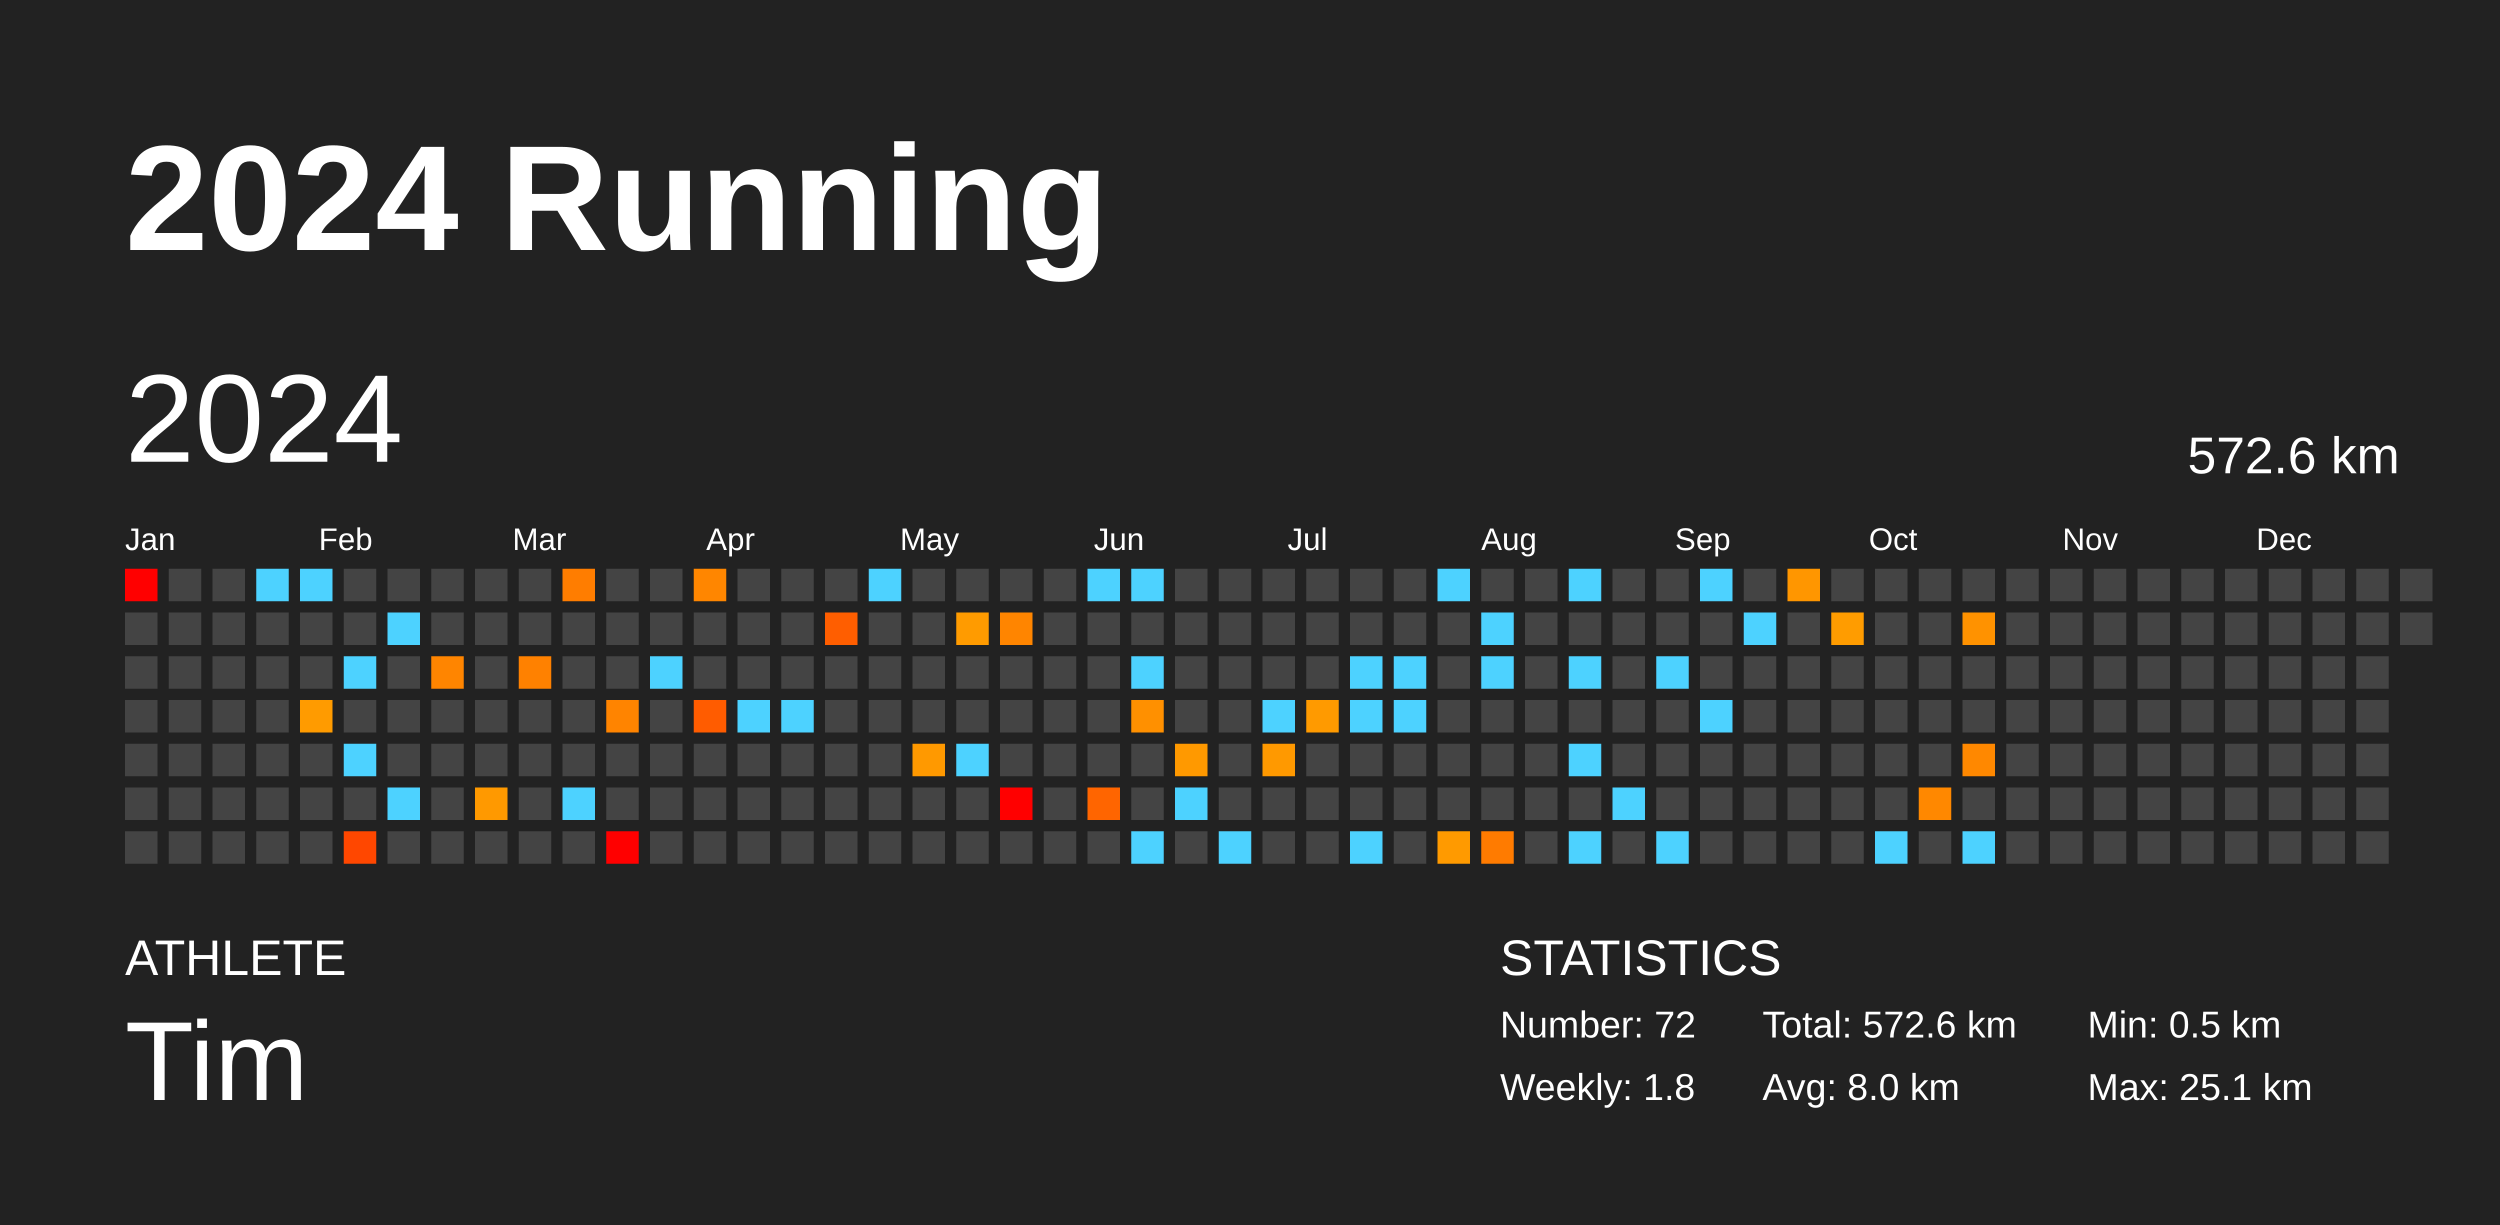
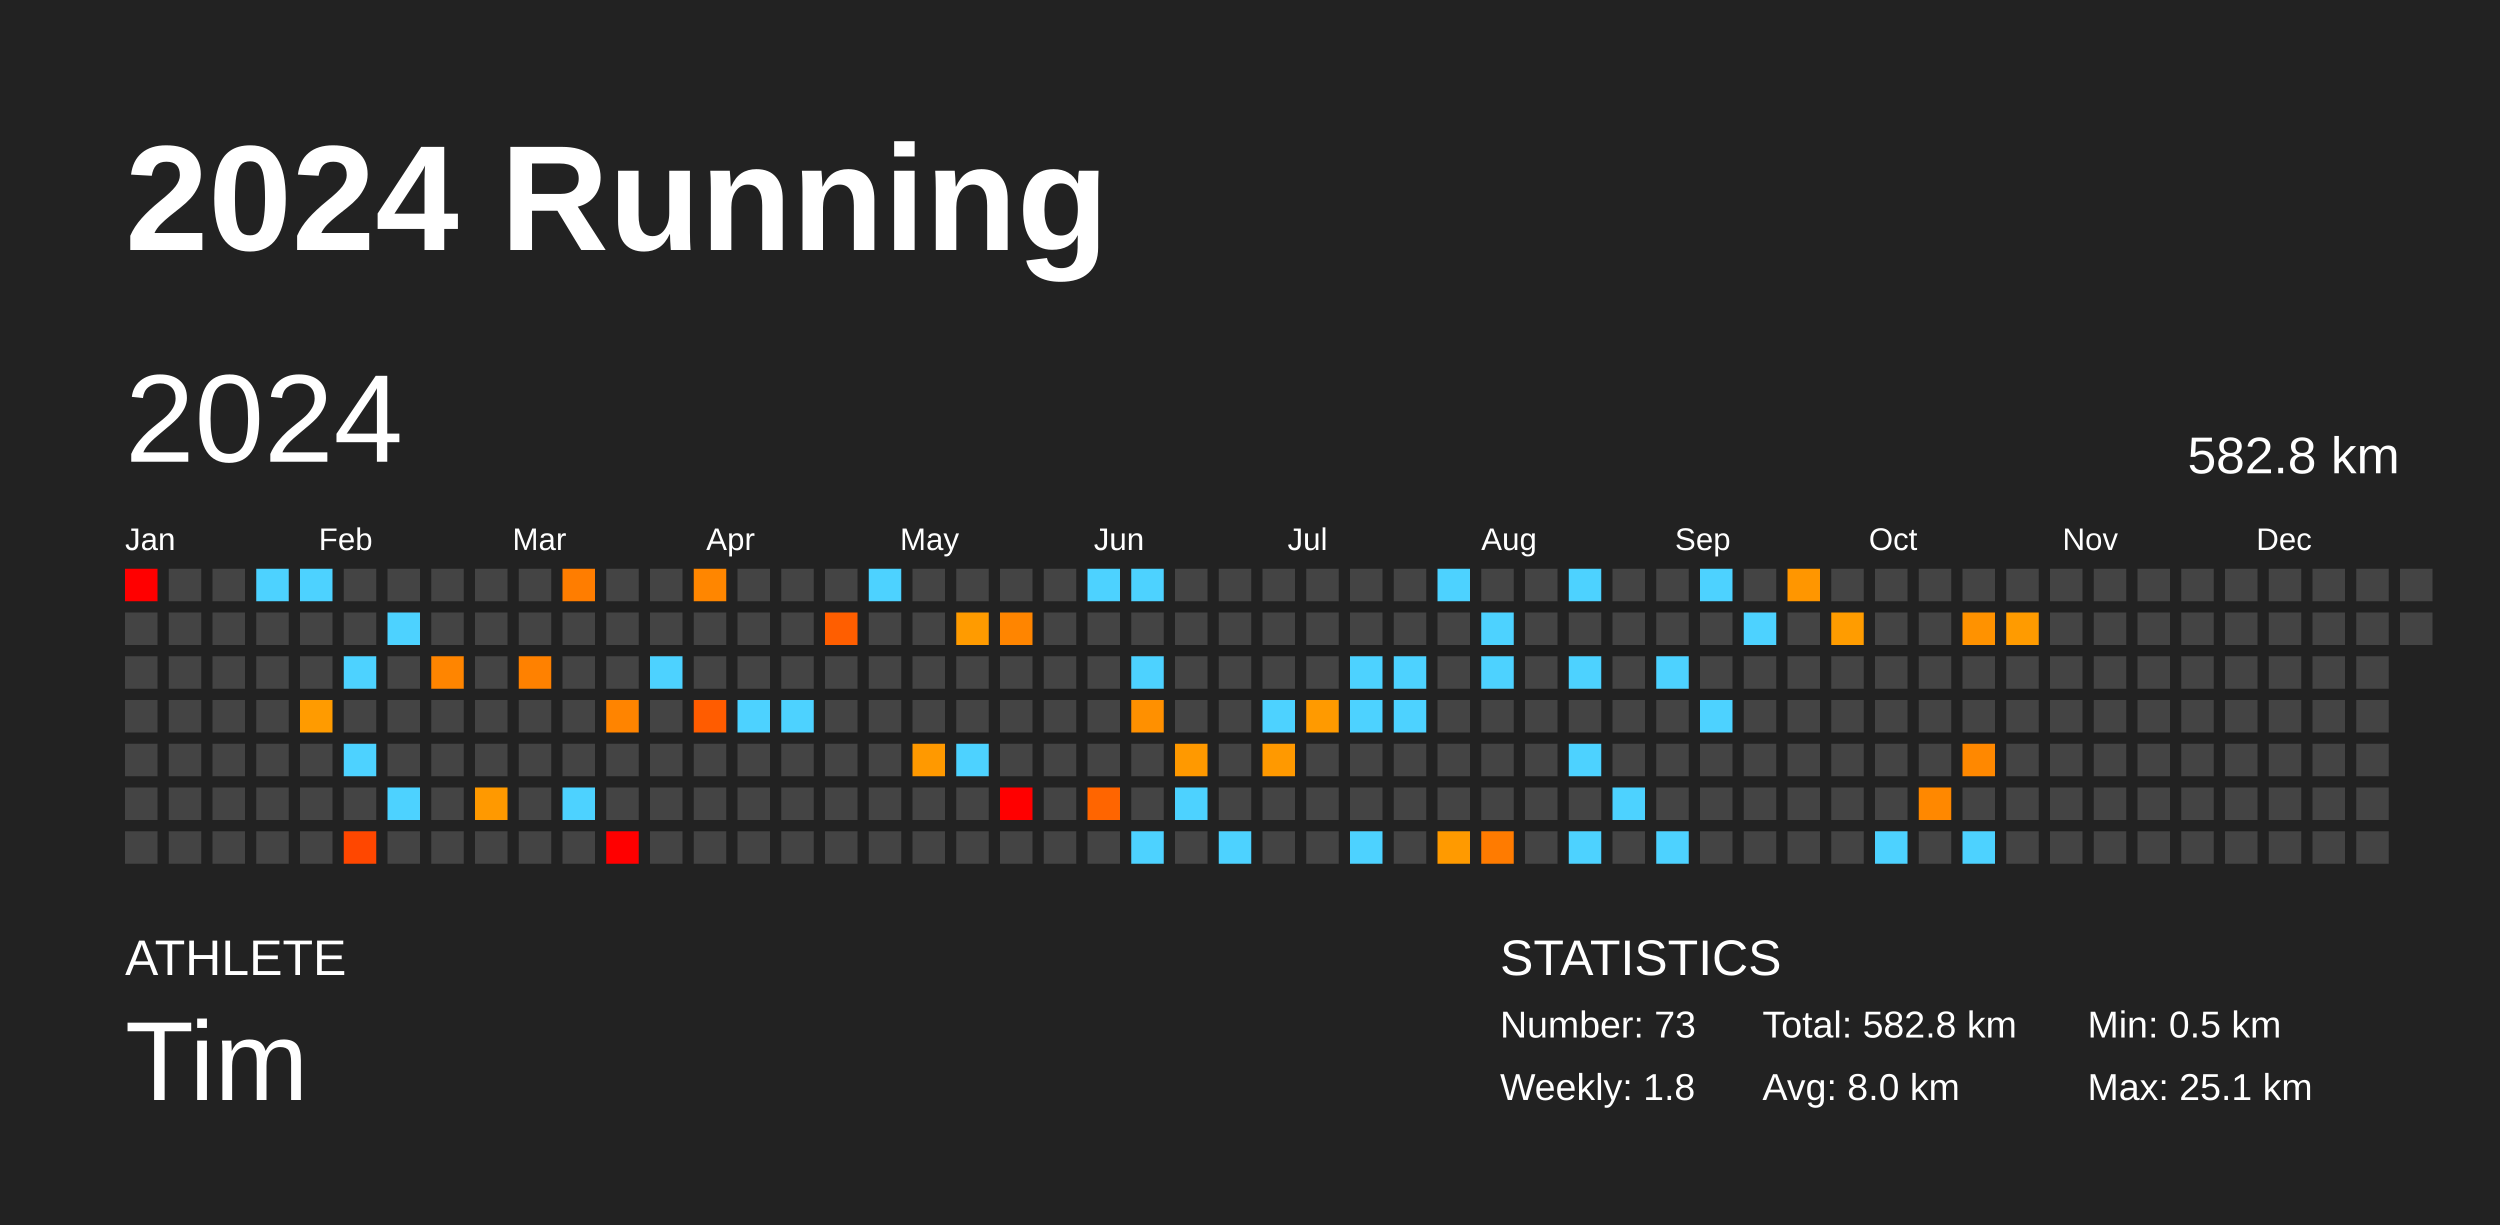
<svg xmlns="http://www.w3.org/2000/svg" baseProfile="full" height="98mm" version="1.1" viewBox="0,0,200,98" width="200mm">
  <defs />
  <rect fill="#222222" height="98" width="200" x="0" y="0" />
  <text fill="#FFFFFF" style="font-size:12px; font-family:Arial; font-weight:bold;" x="10" y="20">2024 Running</text>
  <text fill="#FFFFFF" style="font-size:4px; font-family:Arial" x="10" y="78">ATHLETE</text>
  <text fill="#FFFFFF" style="font-size:9px; font-family:Arial" x="10" y="88">Tim</text>
  <text fill="#FFFFFF" style="font-size:4px; font-family:Arial" x="120" y="78">STATISTICS</text>
-   <text fill="#FFFFFF" style="font-size:3px; font-family:Arial" x="120" y="83">Number: 72</text>
+   <text fill="#FFFFFF" style="font-size:3px; font-family:Arial" x="120" y="83">Number: 73</text>
  <text fill="#FFFFFF" style="font-size:3px; font-family:Arial" x="120" y="88">Weekly: 1.8</text>
-   <text fill="#FFFFFF" style="font-size:3px; font-family:Arial" x="141" y="83">Total: 572.6 km</text>
+   <text fill="#FFFFFF" style="font-size:3px; font-family:Arial" x="141" y="83">Total: 582.8 km</text>
  <text fill="#FFFFFF" style="font-size:3px; font-family:Arial" x="141" y="88">Avg: 8.0 km</text>
  <text fill="#FFFFFF" style="font-size:3px; font-family:Arial" x="167" y="83">Min: 0.5 km</text>
  <text fill="#FFFFFF" style="font-size:3px; font-family:Arial" x="167" y="88">Max: 25.1 km</text>
  <text dominant-baseline="hanging" fill="#FFFFFF" style="font-size:10.0px; font-family:Arial;" x="10" y="30">2024</text>
-   <text dominant-baseline="hanging" fill="#FFFFFF" style="font-size:4.125px; font-family:Arial;" x="175" y="35">572.6 km</text>
+   <text dominant-baseline="hanging" fill="#FFFFFF" style="font-size:4.125px; font-family:Arial;" x="175" y="35">582.8 km</text>
  <text fill="#FFFFFF" style="font-size:2.5px; font-family:Arial" x="10.0" y="44">Jan</text>
  <text fill="#FFFFFF" style="font-size:2.5px; font-family:Arial" x="25.5" y="44">Feb</text>
  <text fill="#FFFFFF" style="font-size:2.5px; font-family:Arial" x="41.0" y="44">Mar</text>
  <text fill="#FFFFFF" style="font-size:2.5px; font-family:Arial" x="56.5" y="44">Apr</text>
  <text fill="#FFFFFF" style="font-size:2.5px; font-family:Arial" x="72.0" y="44">May</text>
  <text fill="#FFFFFF" style="font-size:2.5px; font-family:Arial" x="87.5" y="44">Jun</text>
  <text fill="#FFFFFF" style="font-size:2.5px; font-family:Arial" x="103.0" y="44">Jul</text>
  <text fill="#FFFFFF" style="font-size:2.5px; font-family:Arial" x="118.5" y="44">Aug</text>
  <text fill="#FFFFFF" style="font-size:2.5px; font-family:Arial" x="134.0" y="44">Sep</text>
  <text fill="#FFFFFF" style="font-size:2.5px; font-family:Arial" x="149.5" y="44">Oct</text>
  <text fill="#FFFFFF" style="font-size:2.5px; font-family:Arial" x="165.0" y="44">Nov</text>
  <text fill="#FFFFFF" style="font-size:2.5px; font-family:Arial" x="180.5" y="44">Dec</text>
  <rect fill="red" height="2.6" width="2.6" x="10.0" y="45.5" />
  <rect fill="#444444" height="2.6" width="2.6" x="10.0" y="49.0" />
  <rect fill="#444444" height="2.6" width="2.6" x="10.0" y="52.5" />
  <rect fill="#444444" height="2.6" width="2.6" x="10.0" y="56.0" />
  <rect fill="#444444" height="2.6" width="2.6" x="10.0" y="59.5" />
  <rect fill="#444444" height="2.6" width="2.6" x="10.0" y="63.0" />
  <rect fill="#444444" height="2.6" width="2.6" x="10.0" y="66.5" />
  <rect fill="#444444" height="2.6" width="2.6" x="13.5" y="45.5" />
  <rect fill="#444444" height="2.6" width="2.6" x="13.5" y="49.0" />
  <rect fill="#444444" height="2.6" width="2.6" x="13.5" y="52.5" />
  <rect fill="#444444" height="2.6" width="2.6" x="13.5" y="56.0" />
  <rect fill="#444444" height="2.6" width="2.6" x="13.5" y="59.5" />
  <rect fill="#444444" height="2.6" width="2.6" x="13.5" y="63.0" />
  <rect fill="#444444" height="2.6" width="2.6" x="13.5" y="66.5" />
  <rect fill="#444444" height="2.6" width="2.6" x="17.0" y="45.5" />
  <rect fill="#444444" height="2.6" width="2.6" x="17.0" y="49.0" />
  <rect fill="#444444" height="2.6" width="2.6" x="17.0" y="52.5" />
  <rect fill="#444444" height="2.6" width="2.6" x="17.0" y="56.0" />
  <rect fill="#444444" height="2.6" width="2.6" x="17.0" y="59.5" />
  <rect fill="#444444" height="2.6" width="2.6" x="17.0" y="63.0" />
  <rect fill="#444444" height="2.6" width="2.6" x="17.0" y="66.5" />
  <rect fill="#4dd2ff" height="2.6" width="2.6" x="20.5" y="45.5" />
  <rect fill="#444444" height="2.6" width="2.6" x="20.5" y="49.0" />
  <rect fill="#444444" height="2.6" width="2.6" x="20.5" y="52.5" />
  <rect fill="#444444" height="2.6" width="2.6" x="20.5" y="56.0" />
  <rect fill="#444444" height="2.6" width="2.6" x="20.5" y="59.5" />
  <rect fill="#444444" height="2.6" width="2.6" x="20.5" y="63.0" />
  <rect fill="#444444" height="2.6" width="2.6" x="20.5" y="66.5" />
  <rect fill="#4dd2ff" height="2.6" width="2.6" x="24.0" y="45.5" />
  <rect fill="#444444" height="2.6" width="2.6" x="24.0" y="49.0" />
  <rect fill="#444444" height="2.6" width="2.6" x="24.0" y="52.5" />
  <rect fill="#ff9b00" height="2.6" width="2.6" x="24.0" y="56.0" />
  <rect fill="#444444" height="2.6" width="2.6" x="24.0" y="59.5" />
  <rect fill="#444444" height="2.6" width="2.6" x="24.0" y="63.0" />
  <rect fill="#444444" height="2.6" width="2.6" x="24.0" y="66.5" />
  <rect fill="#444444" height="2.6" width="2.6" x="27.5" y="45.5" />
  <rect fill="#444444" height="2.6" width="2.6" x="27.5" y="49.0" />
  <rect fill="#4dd2ff" height="2.6" width="2.6" x="27.5" y="52.5" />
  <rect fill="#444444" height="2.6" width="2.6" x="27.5" y="56.0" />
  <rect fill="#4dd2ff" height="2.6" width="2.6" x="27.5" y="59.5" />
  <rect fill="#444444" height="2.6" width="2.6" x="27.5" y="63.0" />
  <rect fill="#ff4700" height="2.6" width="2.6" x="27.5" y="66.5" />
  <rect fill="#444444" height="2.6" width="2.6" x="31.0" y="45.5" />
  <rect fill="#4dd2ff" height="2.6" width="2.6" x="31.0" y="49.0" />
  <rect fill="#444444" height="2.6" width="2.6" x="31.0" y="52.5" />
  <rect fill="#444444" height="2.6" width="2.6" x="31.0" y="56.0" />
  <rect fill="#444444" height="2.6" width="2.6" x="31.0" y="59.5" />
  <rect fill="#4dd2ff" height="2.6" width="2.6" x="31.0" y="63.0" />
  <rect fill="#444444" height="2.6" width="2.6" x="31.0" y="66.5" />
  <rect fill="#444444" height="2.6" width="2.6" x="34.5" y="45.5" />
  <rect fill="#444444" height="2.6" width="2.6" x="34.5" y="49.0" />
  <rect fill="#ff8500" height="2.6" width="2.6" x="34.5" y="52.5" />
  <rect fill="#444444" height="2.6" width="2.6" x="34.5" y="56.0" />
  <rect fill="#444444" height="2.6" width="2.6" x="34.5" y="59.5" />
  <rect fill="#444444" height="2.6" width="2.6" x="34.5" y="63.0" />
  <rect fill="#444444" height="2.6" width="2.6" x="34.5" y="66.5" />
  <rect fill="#444444" height="2.6" width="2.6" x="38.0" y="45.5" />
  <rect fill="#444444" height="2.6" width="2.6" x="38.0" y="49.0" />
  <rect fill="#444444" height="2.6" width="2.6" x="38.0" y="52.5" />
  <rect fill="#444444" height="2.6" width="2.6" x="38.0" y="56.0" />
  <rect fill="#444444" height="2.6" width="2.6" x="38.0" y="59.5" />
  <rect fill="#ff9900" height="2.6" width="2.6" x="38.0" y="63.0" />
  <rect fill="#444444" height="2.6" width="2.6" x="38.0" y="66.5" />
  <rect fill="#444444" height="2.6" width="2.6" x="41.5" y="45.5" />
  <rect fill="#444444" height="2.6" width="2.6" x="41.5" y="49.0" />
  <rect fill="#ff8100" height="2.6" width="2.6" x="41.5" y="52.5" />
  <rect fill="#444444" height="2.6" width="2.6" x="41.5" y="56.0" />
  <rect fill="#444444" height="2.6" width="2.6" x="41.5" y="59.5" />
  <rect fill="#444444" height="2.6" width="2.6" x="41.5" y="63.0" />
  <rect fill="#444444" height="2.6" width="2.6" x="41.5" y="66.5" />
  <rect fill="#ff7d00" height="2.6" width="2.6" x="45.0" y="45.5" />
  <rect fill="#444444" height="2.6" width="2.6" x="45.0" y="49.0" />
  <rect fill="#444444" height="2.6" width="2.6" x="45.0" y="52.5" />
  <rect fill="#444444" height="2.6" width="2.6" x="45.0" y="56.0" />
  <rect fill="#444444" height="2.6" width="2.6" x="45.0" y="59.5" />
  <rect fill="#4dd2ff" height="2.6" width="2.6" x="45.0" y="63.0" />
  <rect fill="#444444" height="2.6" width="2.6" x="45.0" y="66.5" />
  <rect fill="#444444" height="2.6" width="2.6" x="48.5" y="45.5" />
  <rect fill="#444444" height="2.6" width="2.6" x="48.5" y="49.0" />
  <rect fill="#444444" height="2.6" width="2.6" x="48.5" y="52.5" />
  <rect fill="#ff8400" height="2.6" width="2.6" x="48.5" y="56.0" />
  <rect fill="#444444" height="2.6" width="2.6" x="48.5" y="59.5" />
  <rect fill="#444444" height="2.6" width="2.6" x="48.5" y="63.0" />
  <rect fill="red" height="2.6" width="2.6" x="48.5" y="66.5" />
  <rect fill="#444444" height="2.6" width="2.6" x="52.0" y="45.5" />
  <rect fill="#444444" height="2.6" width="2.6" x="52.0" y="49.0" />
  <rect fill="#4dd2ff" height="2.6" width="2.6" x="52.0" y="52.5" />
  <rect fill="#444444" height="2.6" width="2.6" x="52.0" y="56.0" />
  <rect fill="#444444" height="2.6" width="2.6" x="52.0" y="59.5" />
  <rect fill="#444444" height="2.6" width="2.6" x="52.0" y="63.0" />
  <rect fill="#444444" height="2.6" width="2.6" x="52.0" y="66.5" />
  <rect fill="#ff8600" height="2.6" width="2.6" x="55.5" y="45.5" />
  <rect fill="#444444" height="2.6" width="2.6" x="55.5" y="49.0" />
  <rect fill="#444444" height="2.6" width="2.6" x="55.5" y="52.5" />
  <rect fill="#ff5c00" height="2.6" width="2.6" x="55.5" y="56.0" />
  <rect fill="#444444" height="2.6" width="2.6" x="55.5" y="59.5" />
  <rect fill="#444444" height="2.6" width="2.6" x="55.5" y="63.0" />
  <rect fill="#444444" height="2.6" width="2.6" x="55.5" y="66.5" />
  <rect fill="#444444" height="2.6" width="2.6" x="59.0" y="45.5" />
  <rect fill="#444444" height="2.6" width="2.6" x="59.0" y="49.0" />
  <rect fill="#444444" height="2.6" width="2.6" x="59.0" y="52.5" />
  <rect fill="#4dd2ff" height="2.6" width="2.6" x="59.0" y="56.0" />
  <rect fill="#444444" height="2.6" width="2.6" x="59.0" y="59.5" />
  <rect fill="#444444" height="2.6" width="2.6" x="59.0" y="63.0" />
  <rect fill="#444444" height="2.6" width="2.6" x="59.0" y="66.5" />
  <rect fill="#444444" height="2.6" width="2.6" x="62.5" y="45.5" />
  <rect fill="#444444" height="2.6" width="2.6" x="62.5" y="49.0" />
  <rect fill="#444444" height="2.6" width="2.6" x="62.5" y="52.5" />
  <rect fill="#4dd2ff" height="2.6" width="2.6" x="62.5" y="56.0" />
  <rect fill="#444444" height="2.6" width="2.6" x="62.5" y="59.5" />
  <rect fill="#444444" height="2.6" width="2.6" x="62.5" y="63.0" />
  <rect fill="#444444" height="2.6" width="2.6" x="62.5" y="66.5" />
  <rect fill="#444444" height="2.6" width="2.6" x="66.0" y="45.5" />
  <rect fill="#ff5e00" height="2.6" width="2.6" x="66.0" y="49.0" />
  <rect fill="#444444" height="2.6" width="2.6" x="66.0" y="52.5" />
  <rect fill="#444444" height="2.6" width="2.6" x="66.0" y="56.0" />
  <rect fill="#444444" height="2.6" width="2.6" x="66.0" y="59.5" />
  <rect fill="#444444" height="2.6" width="2.6" x="66.0" y="63.0" />
  <rect fill="#444444" height="2.6" width="2.6" x="66.0" y="66.5" />
  <rect fill="#4dd2ff" height="2.6" width="2.6" x="69.5" y="45.5" />
  <rect fill="#444444" height="2.6" width="2.6" x="69.5" y="49.0" />
  <rect fill="#444444" height="2.6" width="2.6" x="69.5" y="52.5" />
  <rect fill="#444444" height="2.6" width="2.6" x="69.5" y="56.0" />
  <rect fill="#444444" height="2.6" width="2.6" x="69.5" y="59.5" />
  <rect fill="#444444" height="2.6" width="2.6" x="69.5" y="63.0" />
  <rect fill="#444444" height="2.6" width="2.6" x="69.5" y="66.5" />
  <rect fill="#444444" height="2.6" width="2.6" x="73.0" y="45.5" />
  <rect fill="#444444" height="2.6" width="2.6" x="73.0" y="49.0" />
  <rect fill="#444444" height="2.6" width="2.6" x="73.0" y="52.5" />
  <rect fill="#444444" height="2.6" width="2.6" x="73.0" y="56.0" />
  <rect fill="#ff9900" height="2.6" width="2.6" x="73.0" y="59.5" />
  <rect fill="#444444" height="2.6" width="2.6" x="73.0" y="63.0" />
  <rect fill="#444444" height="2.6" width="2.6" x="73.0" y="66.5" />
  <rect fill="#444444" height="2.6" width="2.6" x="76.5" y="45.5" />
  <rect fill="#ff9b00" height="2.6" width="2.6" x="76.5" y="49.0" />
  <rect fill="#444444" height="2.6" width="2.6" x="76.5" y="52.5" />
  <rect fill="#444444" height="2.6" width="2.6" x="76.5" y="56.0" />
  <rect fill="#4dd2ff" height="2.6" width="2.6" x="76.5" y="59.5" />
  <rect fill="#444444" height="2.6" width="2.6" x="76.5" y="63.0" />
  <rect fill="#444444" height="2.6" width="2.6" x="76.5" y="66.5" />
  <rect fill="#444444" height="2.6" width="2.6" x="80.0" y="45.5" />
  <rect fill="#ff8500" height="2.6" width="2.6" x="80.0" y="49.0" />
  <rect fill="#444444" height="2.6" width="2.6" x="80.0" y="52.5" />
  <rect fill="#444444" height="2.6" width="2.6" x="80.0" y="56.0" />
  <rect fill="#444444" height="2.6" width="2.6" x="80.0" y="59.5" />
  <rect fill="red" height="2.6" width="2.6" x="80.0" y="63.0" />
  <rect fill="#444444" height="2.6" width="2.6" x="80.0" y="66.5" />
  <rect fill="#444444" height="2.6" width="2.6" x="83.5" y="45.5" />
  <rect fill="#444444" height="2.6" width="2.6" x="83.5" y="49.0" />
  <rect fill="#444444" height="2.6" width="2.6" x="83.5" y="52.5" />
  <rect fill="#444444" height="2.6" width="2.6" x="83.5" y="56.0" />
  <rect fill="#444444" height="2.6" width="2.6" x="83.5" y="59.5" />
  <rect fill="#444444" height="2.6" width="2.6" x="83.5" y="63.0" />
  <rect fill="#444444" height="2.6" width="2.6" x="83.5" y="66.5" />
  <rect fill="#4dd2ff" height="2.6" width="2.6" x="87.0" y="45.5" />
  <rect fill="#444444" height="2.6" width="2.6" x="87.0" y="49.0" />
  <rect fill="#444444" height="2.6" width="2.6" x="87.0" y="52.5" />
  <rect fill="#444444" height="2.6" width="2.6" x="87.0" y="56.0" />
  <rect fill="#444444" height="2.6" width="2.6" x="87.0" y="59.5" />
  <rect fill="#ff6500" height="2.6" width="2.6" x="87.0" y="63.0" />
  <rect fill="#444444" height="2.6" width="2.6" x="87.0" y="66.5" />
  <rect fill="#4dd2ff" height="2.6" width="2.6" x="90.5" y="45.5" />
  <rect fill="#444444" height="2.6" width="2.6" x="90.5" y="49.0" />
  <rect fill="#4dd2ff" height="2.6" width="2.6" x="90.5" y="52.5" />
  <rect fill="#ff9000" height="2.6" width="2.6" x="90.5" y="56.0" />
  <rect fill="#444444" height="2.6" width="2.6" x="90.5" y="59.5" />
  <rect fill="#444444" height="2.6" width="2.6" x="90.5" y="63.0" />
  <rect fill="#4dd2ff" height="2.6" width="2.6" x="90.5" y="66.5" />
  <rect fill="#444444" height="2.6" width="2.6" x="94.0" y="45.5" />
  <rect fill="#444444" height="2.6" width="2.6" x="94.0" y="49.0" />
  <rect fill="#444444" height="2.6" width="2.6" x="94.0" y="52.5" />
  <rect fill="#444444" height="2.6" width="2.6" x="94.0" y="56.0" />
  <rect fill="#ff9900" height="2.6" width="2.6" x="94.0" y="59.5" />
  <rect fill="#4dd2ff" height="2.6" width="2.6" x="94.0" y="63.0" />
  <rect fill="#444444" height="2.6" width="2.6" x="94.0" y="66.5" />
  <rect fill="#444444" height="2.6" width="2.6" x="97.5" y="45.5" />
  <rect fill="#444444" height="2.6" width="2.6" x="97.5" y="49.0" />
  <rect fill="#444444" height="2.6" width="2.6" x="97.5" y="52.5" />
  <rect fill="#444444" height="2.6" width="2.6" x="97.5" y="56.0" />
  <rect fill="#444444" height="2.6" width="2.6" x="97.5" y="59.5" />
  <rect fill="#444444" height="2.6" width="2.6" x="97.5" y="63.0" />
  <rect fill="#4dd2ff" height="2.6" width="2.6" x="97.5" y="66.5" />
  <rect fill="#444444" height="2.6" width="2.6" x="101.0" y="45.5" />
  <rect fill="#444444" height="2.6" width="2.6" x="101.0" y="49.0" />
  <rect fill="#444444" height="2.6" width="2.6" x="101.0" y="52.5" />
  <rect fill="#4dd2ff" height="2.6" width="2.6" x="101.0" y="56.0" />
  <rect fill="#ff9900" height="2.6" width="2.6" x="101.0" y="59.5" />
  <rect fill="#444444" height="2.6" width="2.6" x="101.0" y="63.0" />
  <rect fill="#444444" height="2.6" width="2.6" x="101.0" y="66.5" />
  <rect fill="#444444" height="2.6" width="2.6" x="104.5" y="45.5" />
  <rect fill="#444444" height="2.6" width="2.6" x="104.5" y="49.0" />
  <rect fill="#444444" height="2.6" width="2.6" x="104.5" y="52.5" />
  <rect fill="#ff9a00" height="2.6" width="2.6" x="104.5" y="56.0" />
  <rect fill="#444444" height="2.6" width="2.6" x="104.5" y="59.5" />
  <rect fill="#444444" height="2.6" width="2.6" x="104.5" y="63.0" />
  <rect fill="#444444" height="2.6" width="2.6" x="104.5" y="66.5" />
  <rect fill="#444444" height="2.6" width="2.6" x="108.0" y="45.5" />
  <rect fill="#444444" height="2.6" width="2.6" x="108.0" y="49.0" />
  <rect fill="#4dd2ff" height="2.6" width="2.6" x="108.0" y="52.5" />
  <rect fill="#4dd2ff" height="2.6" width="2.6" x="108.0" y="56.0" />
  <rect fill="#444444" height="2.6" width="2.6" x="108.0" y="59.5" />
  <rect fill="#444444" height="2.6" width="2.6" x="108.0" y="63.0" />
  <rect fill="#4dd2ff" height="2.6" width="2.6" x="108.0" y="66.5" />
  <rect fill="#444444" height="2.6" width="2.6" x="111.5" y="45.5" />
  <rect fill="#444444" height="2.6" width="2.6" x="111.5" y="49.0" />
  <rect fill="#4dd2ff" height="2.6" width="2.6" x="111.5" y="52.5" />
  <rect fill="#4dd2ff" height="2.6" width="2.6" x="111.5" y="56.0" />
  <rect fill="#444444" height="2.6" width="2.6" x="111.5" y="59.5" />
  <rect fill="#444444" height="2.6" width="2.6" x="111.5" y="63.0" />
  <rect fill="#444444" height="2.6" width="2.6" x="111.5" y="66.5" />
  <rect fill="#4dd2ff" height="2.6" width="2.6" x="115.0" y="45.5" />
  <rect fill="#444444" height="2.6" width="2.6" x="115.0" y="49.0" />
  <rect fill="#444444" height="2.6" width="2.6" x="115.0" y="52.5" />
  <rect fill="#444444" height="2.6" width="2.6" x="115.0" y="56.0" />
  <rect fill="#444444" height="2.6" width="2.6" x="115.0" y="59.5" />
  <rect fill="#444444" height="2.6" width="2.6" x="115.0" y="63.0" />
  <rect fill="#ff9a00" height="2.6" width="2.6" x="115.0" y="66.5" />
  <rect fill="#444444" height="2.6" width="2.6" x="118.5" y="45.5" />
  <rect fill="#4dd2ff" height="2.6" width="2.6" x="118.5" y="49.0" />
  <rect fill="#4dd2ff" height="2.6" width="2.6" x="118.5" y="52.5" />
  <rect fill="#444444" height="2.6" width="2.6" x="118.5" y="56.0" />
  <rect fill="#444444" height="2.6" width="2.6" x="118.5" y="59.5" />
  <rect fill="#444444" height="2.6" width="2.6" x="118.5" y="63.0" />
  <rect fill="#ff7b00" height="2.6" width="2.6" x="118.5" y="66.5" />
  <rect fill="#444444" height="2.6" width="2.6" x="122.0" y="45.5" />
  <rect fill="#444444" height="2.6" width="2.6" x="122.0" y="49.0" />
  <rect fill="#444444" height="2.6" width="2.6" x="122.0" y="52.5" />
  <rect fill="#444444" height="2.6" width="2.6" x="122.0" y="56.0" />
  <rect fill="#444444" height="2.6" width="2.6" x="122.0" y="59.5" />
  <rect fill="#444444" height="2.6" width="2.6" x="122.0" y="63.0" />
  <rect fill="#444444" height="2.6" width="2.6" x="122.0" y="66.5" />
  <rect fill="#4dd2ff" height="2.6" width="2.6" x="125.5" y="45.5" />
  <rect fill="#444444" height="2.6" width="2.6" x="125.5" y="49.0" />
  <rect fill="#4dd2ff" height="2.6" width="2.6" x="125.5" y="52.5" />
  <rect fill="#444444" height="2.6" width="2.6" x="125.5" y="56.0" />
  <rect fill="#4dd2ff" height="2.6" width="2.6" x="125.5" y="59.5" />
  <rect fill="#444444" height="2.6" width="2.6" x="125.5" y="63.0" />
  <rect fill="#4dd2ff" height="2.6" width="2.6" x="125.5" y="66.5" />
  <rect fill="#444444" height="2.6" width="2.6" x="129.0" y="45.5" />
  <rect fill="#444444" height="2.6" width="2.6" x="129.0" y="49.0" />
  <rect fill="#444444" height="2.6" width="2.6" x="129.0" y="52.5" />
  <rect fill="#444444" height="2.6" width="2.6" x="129.0" y="56.0" />
  <rect fill="#444444" height="2.6" width="2.6" x="129.0" y="59.5" />
  <rect fill="#4dd2ff" height="2.6" width="2.6" x="129.0" y="63.0" />
  <rect fill="#444444" height="2.6" width="2.6" x="129.0" y="66.5" />
  <rect fill="#444444" height="2.6" width="2.6" x="132.5" y="45.5" />
  <rect fill="#444444" height="2.6" width="2.6" x="132.5" y="49.0" />
  <rect fill="#4dd2ff" height="2.6" width="2.6" x="132.5" y="52.5" />
  <rect fill="#444444" height="2.6" width="2.6" x="132.5" y="56.0" />
  <rect fill="#444444" height="2.6" width="2.6" x="132.5" y="59.5" />
  <rect fill="#444444" height="2.6" width="2.6" x="132.5" y="63.0" />
  <rect fill="#4dd2ff" height="2.6" width="2.6" x="132.5" y="66.5" />
  <rect fill="#4dd2ff" height="2.6" width="2.6" x="136.0" y="45.5" />
  <rect fill="#444444" height="2.6" width="2.6" x="136.0" y="49.0" />
  <rect fill="#444444" height="2.6" width="2.6" x="136.0" y="52.5" />
  <rect fill="#4dd2ff" height="2.6" width="2.6" x="136.0" y="56.0" />
  <rect fill="#444444" height="2.6" width="2.6" x="136.0" y="59.5" />
  <rect fill="#444444" height="2.6" width="2.6" x="136.0" y="63.0" />
  <rect fill="#444444" height="2.6" width="2.6" x="136.0" y="66.5" />
  <rect fill="#444444" height="2.6" width="2.6" x="139.5" y="45.5" />
  <rect fill="#4dd2ff" height="2.6" width="2.6" x="139.5" y="49.0" />
  <rect fill="#444444" height="2.6" width="2.6" x="139.5" y="52.5" />
  <rect fill="#444444" height="2.6" width="2.6" x="139.5" y="56.0" />
  <rect fill="#444444" height="2.6" width="2.6" x="139.5" y="59.5" />
  <rect fill="#444444" height="2.6" width="2.6" x="139.5" y="63.0" />
  <rect fill="#444444" height="2.6" width="2.6" x="139.5" y="66.5" />
  <rect fill="#ff9600" height="2.6" width="2.6" x="143.0" y="45.5" />
  <rect fill="#444444" height="2.6" width="2.6" x="143.0" y="49.0" />
  <rect fill="#444444" height="2.6" width="2.6" x="143.0" y="52.5" />
  <rect fill="#444444" height="2.6" width="2.6" x="143.0" y="56.0" />
  <rect fill="#444444" height="2.6" width="2.6" x="143.0" y="59.5" />
  <rect fill="#444444" height="2.6" width="2.6" x="143.0" y="63.0" />
  <rect fill="#444444" height="2.6" width="2.6" x="143.0" y="66.5" />
  <rect fill="#444444" height="2.6" width="2.6" x="146.5" y="45.5" />
  <rect fill="#ff9c00" height="2.6" width="2.6" x="146.5" y="49.0" />
  <rect fill="#444444" height="2.6" width="2.6" x="146.5" y="52.5" />
  <rect fill="#444444" height="2.6" width="2.6" x="146.5" y="56.0" />
  <rect fill="#444444" height="2.6" width="2.6" x="146.5" y="59.5" />
  <rect fill="#444444" height="2.6" width="2.6" x="146.5" y="63.0" />
  <rect fill="#444444" height="2.6" width="2.6" x="146.5" y="66.5" />
  <rect fill="#444444" height="2.6" width="2.6" x="150.0" y="45.5" />
  <rect fill="#444444" height="2.6" width="2.6" x="150.0" y="49.0" />
  <rect fill="#444444" height="2.6" width="2.6" x="150.0" y="52.5" />
  <rect fill="#444444" height="2.6" width="2.6" x="150.0" y="56.0" />
  <rect fill="#444444" height="2.6" width="2.6" x="150.0" y="59.5" />
  <rect fill="#444444" height="2.6" width="2.6" x="150.0" y="63.0" />
  <rect fill="#4dd2ff" height="2.6" width="2.6" x="150.0" y="66.5" />
  <rect fill="#444444" height="2.6" width="2.6" x="153.5" y="45.5" />
  <rect fill="#444444" height="2.6" width="2.6" x="153.5" y="49.0" />
  <rect fill="#444444" height="2.6" width="2.6" x="153.5" y="52.5" />
  <rect fill="#444444" height="2.6" width="2.6" x="153.5" y="56.0" />
  <rect fill="#444444" height="2.6" width="2.6" x="153.5" y="59.5" />
  <rect fill="#ff8800" height="2.6" width="2.6" x="153.5" y="63.0" />
  <rect fill="#444444" height="2.6" width="2.6" x="153.5" y="66.5" />
  <rect fill="#444444" height="2.6" width="2.6" x="157.0" y="45.5" />
  <rect fill="#ff9200" height="2.6" width="2.6" x="157.0" y="49.0" />
  <rect fill="#444444" height="2.6" width="2.6" x="157.0" y="52.5" />
  <rect fill="#444444" height="2.6" width="2.6" x="157.0" y="56.0" />
  <rect fill="#ff8800" height="2.6" width="2.6" x="157.0" y="59.5" />
  <rect fill="#444444" height="2.6" width="2.6" x="157.0" y="63.0" />
  <rect fill="#4dd2ff" height="2.6" width="2.6" x="157.0" y="66.5" />
  <rect fill="#444444" height="2.6" width="2.6" x="160.5" y="45.5" />
-   <rect fill="#444444" height="2.6" width="2.6" x="160.5" y="49.0" />
+   <rect fill="#ff9b00" height="2.6" width="2.6" x="160.5" y="49.0" />
  <rect fill="#444444" height="2.6" width="2.6" x="160.5" y="52.5" />
  <rect fill="#444444" height="2.6" width="2.6" x="160.5" y="56.0" />
  <rect fill="#444444" height="2.6" width="2.6" x="160.5" y="59.5" />
  <rect fill="#444444" height="2.6" width="2.6" x="160.5" y="63.0" />
  <rect fill="#444444" height="2.6" width="2.6" x="160.5" y="66.5" />
  <rect fill="#444444" height="2.6" width="2.6" x="164.0" y="45.5" />
  <rect fill="#444444" height="2.6" width="2.6" x="164.0" y="49.0" />
  <rect fill="#444444" height="2.6" width="2.6" x="164.0" y="52.5" />
  <rect fill="#444444" height="2.6" width="2.6" x="164.0" y="56.0" />
  <rect fill="#444444" height="2.6" width="2.6" x="164.0" y="59.5" />
  <rect fill="#444444" height="2.6" width="2.6" x="164.0" y="63.0" />
  <rect fill="#444444" height="2.6" width="2.6" x="164.0" y="66.5" />
  <rect fill="#444444" height="2.6" width="2.6" x="167.5" y="45.5" />
  <rect fill="#444444" height="2.6" width="2.6" x="167.5" y="49.0" />
  <rect fill="#444444" height="2.6" width="2.6" x="167.5" y="52.5" />
  <rect fill="#444444" height="2.6" width="2.6" x="167.5" y="56.0" />
  <rect fill="#444444" height="2.6" width="2.6" x="167.5" y="59.5" />
  <rect fill="#444444" height="2.6" width="2.6" x="167.5" y="63.0" />
  <rect fill="#444444" height="2.6" width="2.6" x="167.5" y="66.5" />
  <rect fill="#444444" height="2.6" width="2.6" x="171.0" y="45.5" />
  <rect fill="#444444" height="2.6" width="2.6" x="171.0" y="49.0" />
  <rect fill="#444444" height="2.6" width="2.6" x="171.0" y="52.5" />
  <rect fill="#444444" height="2.6" width="2.6" x="171.0" y="56.0" />
  <rect fill="#444444" height="2.6" width="2.6" x="171.0" y="59.5" />
  <rect fill="#444444" height="2.6" width="2.6" x="171.0" y="63.0" />
  <rect fill="#444444" height="2.6" width="2.6" x="171.0" y="66.5" />
  <rect fill="#444444" height="2.6" width="2.6" x="174.5" y="45.5" />
  <rect fill="#444444" height="2.6" width="2.6" x="174.5" y="49.0" />
  <rect fill="#444444" height="2.6" width="2.6" x="174.5" y="52.5" />
  <rect fill="#444444" height="2.6" width="2.6" x="174.5" y="56.0" />
  <rect fill="#444444" height="2.6" width="2.6" x="174.5" y="59.5" />
  <rect fill="#444444" height="2.6" width="2.6" x="174.5" y="63.0" />
  <rect fill="#444444" height="2.6" width="2.6" x="174.5" y="66.5" />
  <rect fill="#444444" height="2.6" width="2.6" x="178.0" y="45.5" />
  <rect fill="#444444" height="2.6" width="2.6" x="178.0" y="49.0" />
  <rect fill="#444444" height="2.6" width="2.6" x="178.0" y="52.5" />
  <rect fill="#444444" height="2.6" width="2.6" x="178.0" y="56.0" />
  <rect fill="#444444" height="2.6" width="2.6" x="178.0" y="59.5" />
  <rect fill="#444444" height="2.6" width="2.6" x="178.0" y="63.0" />
  <rect fill="#444444" height="2.6" width="2.6" x="178.0" y="66.5" />
  <rect fill="#444444" height="2.6" width="2.6" x="181.5" y="45.5" />
  <rect fill="#444444" height="2.6" width="2.6" x="181.5" y="49.0" />
  <rect fill="#444444" height="2.6" width="2.6" x="181.5" y="52.5" />
  <rect fill="#444444" height="2.6" width="2.6" x="181.5" y="56.0" />
  <rect fill="#444444" height="2.6" width="2.6" x="181.5" y="59.5" />
  <rect fill="#444444" height="2.6" width="2.6" x="181.5" y="63.0" />
  <rect fill="#444444" height="2.6" width="2.6" x="181.5" y="66.5" />
  <rect fill="#444444" height="2.6" width="2.6" x="185.0" y="45.5" />
  <rect fill="#444444" height="2.6" width="2.6" x="185.0" y="49.0" />
  <rect fill="#444444" height="2.6" width="2.6" x="185.0" y="52.5" />
  <rect fill="#444444" height="2.6" width="2.6" x="185.0" y="56.0" />
  <rect fill="#444444" height="2.6" width="2.6" x="185.0" y="59.5" />
  <rect fill="#444444" height="2.6" width="2.6" x="185.0" y="63.0" />
  <rect fill="#444444" height="2.6" width="2.6" x="185.0" y="66.5" />
  <rect fill="#444444" height="2.6" width="2.6" x="188.5" y="45.5" />
  <rect fill="#444444" height="2.6" width="2.6" x="188.5" y="49.0" />
  <rect fill="#444444" height="2.6" width="2.6" x="188.5" y="52.5" />
  <rect fill="#444444" height="2.6" width="2.6" x="188.5" y="56.0" />
  <rect fill="#444444" height="2.6" width="2.6" x="188.5" y="59.5" />
  <rect fill="#444444" height="2.6" width="2.6" x="188.5" y="63.0" />
  <rect fill="#444444" height="2.6" width="2.6" x="188.5" y="66.5" />
  <rect fill="#444444" height="2.6" width="2.6" x="192.0" y="45.5" />
  <rect fill="#444444" height="2.6" width="2.6" x="192.0" y="49.0" />
</svg>
